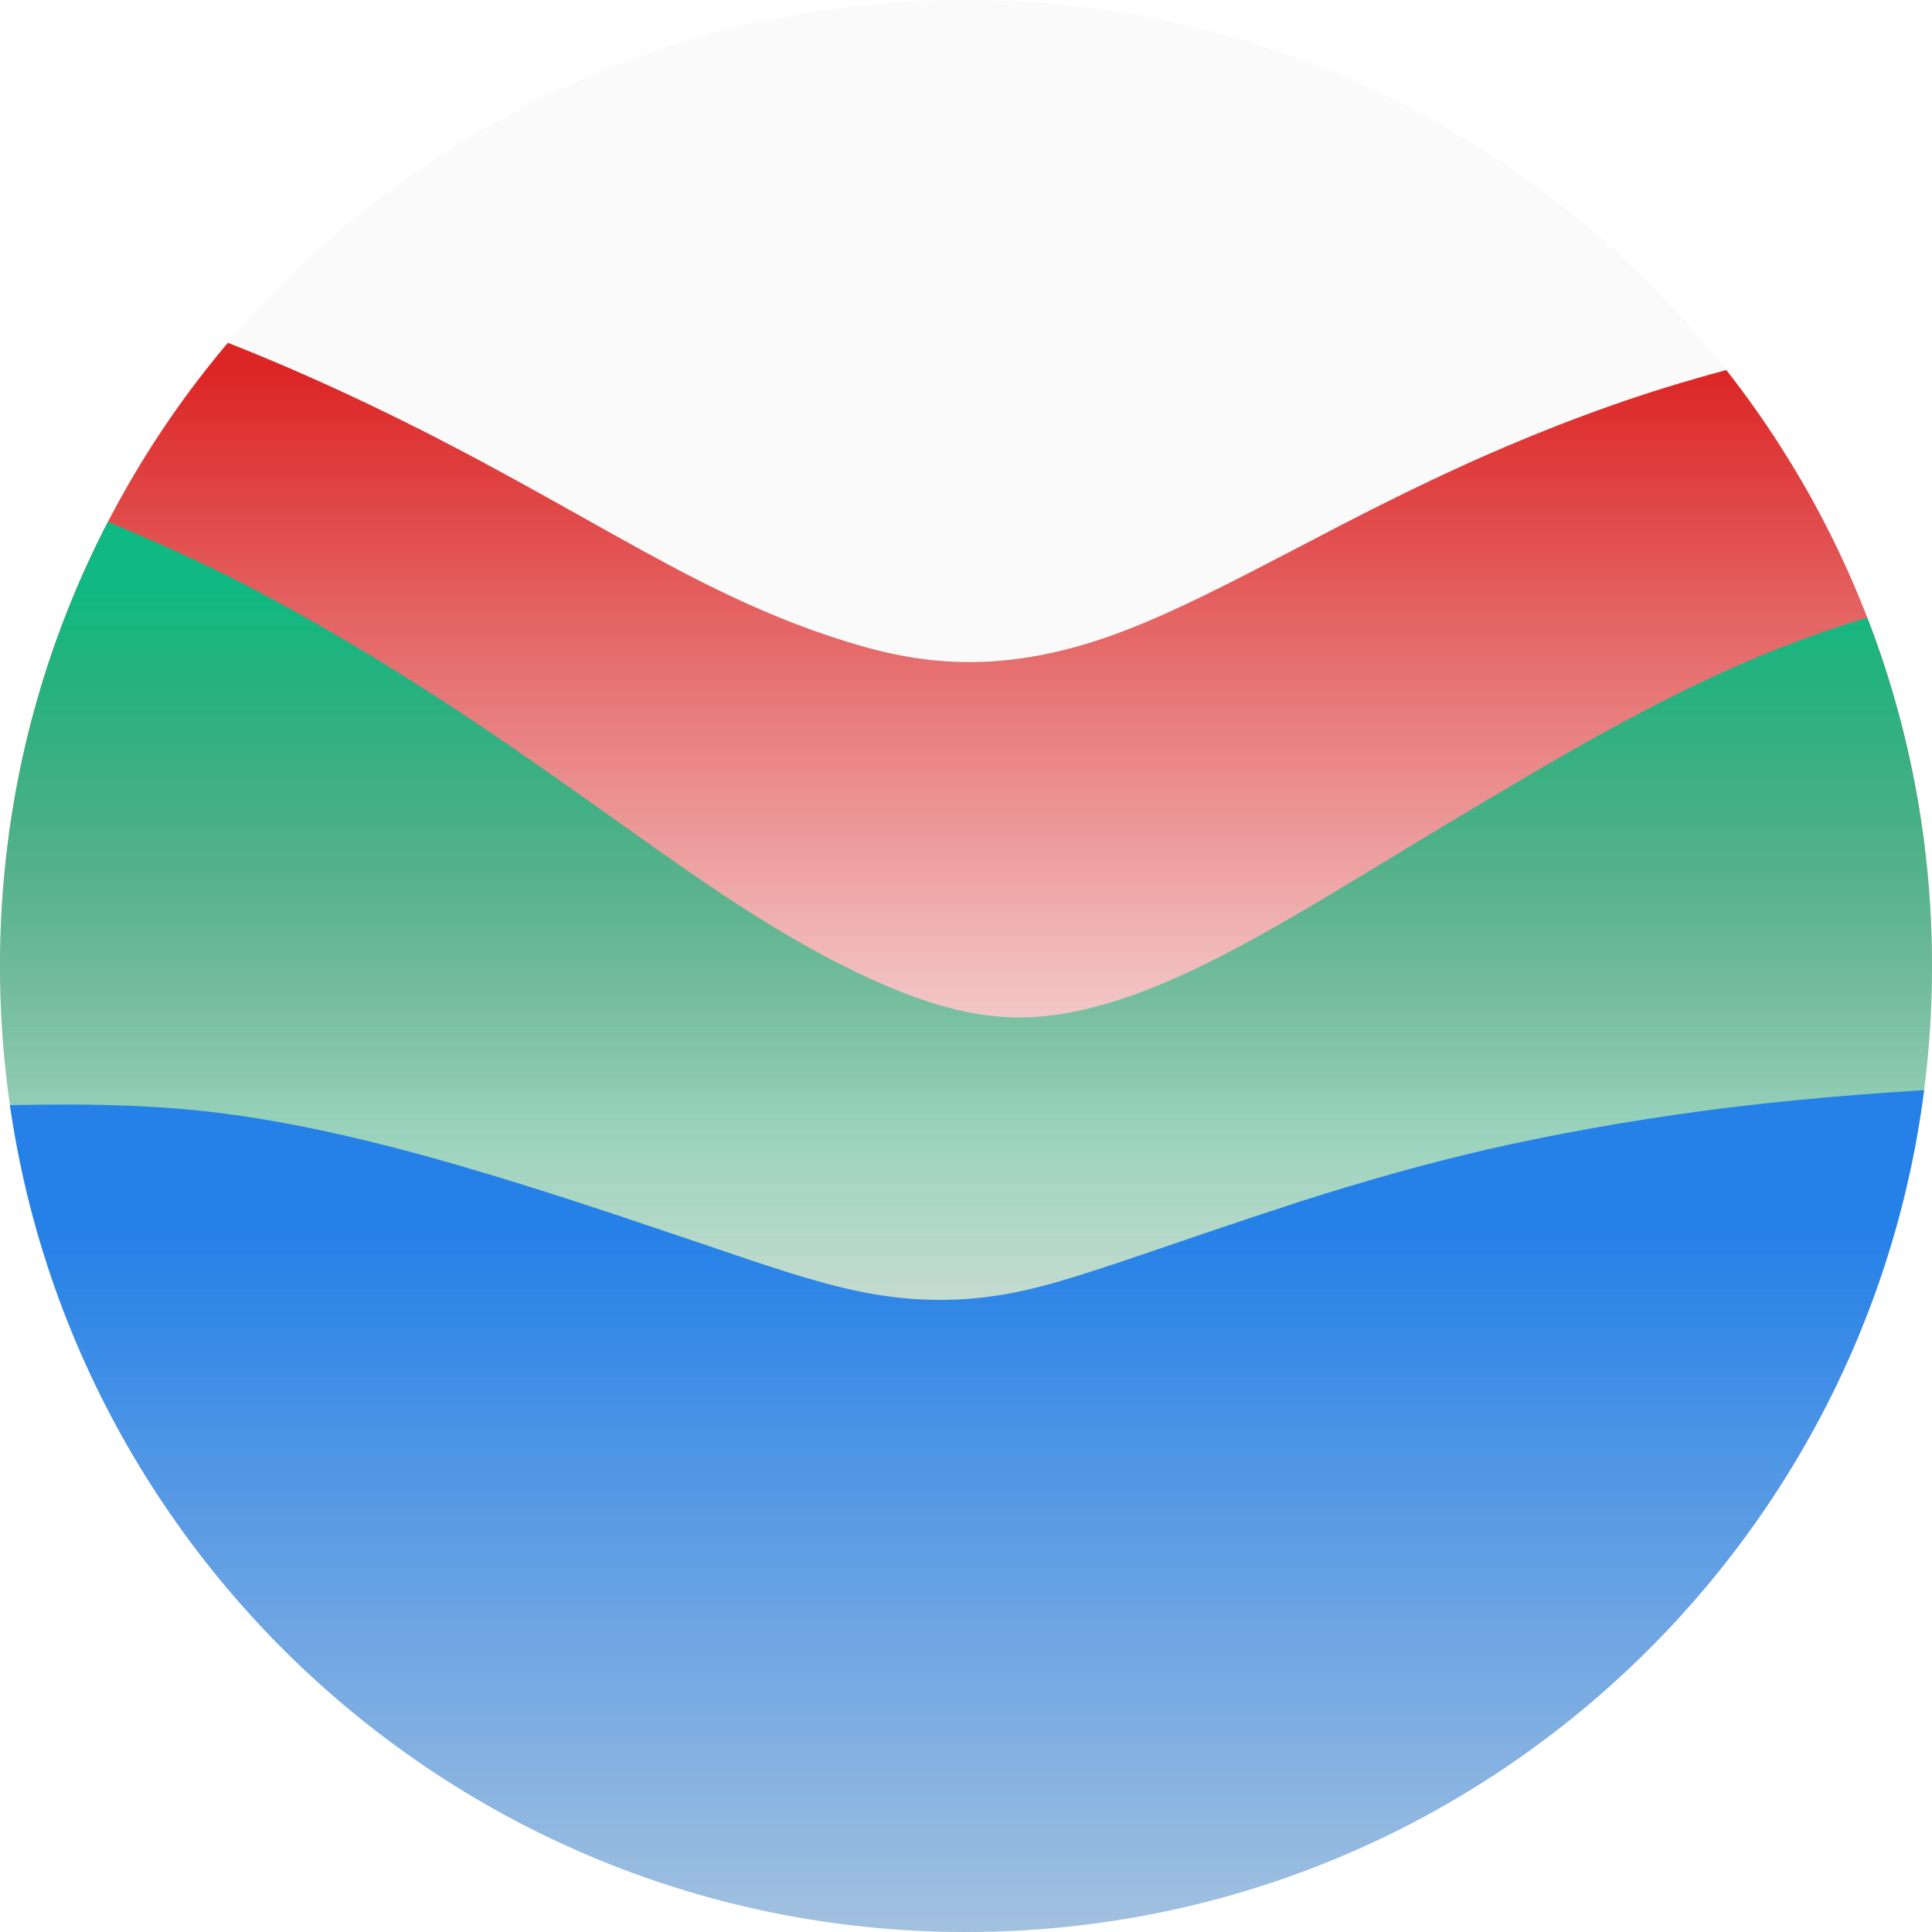
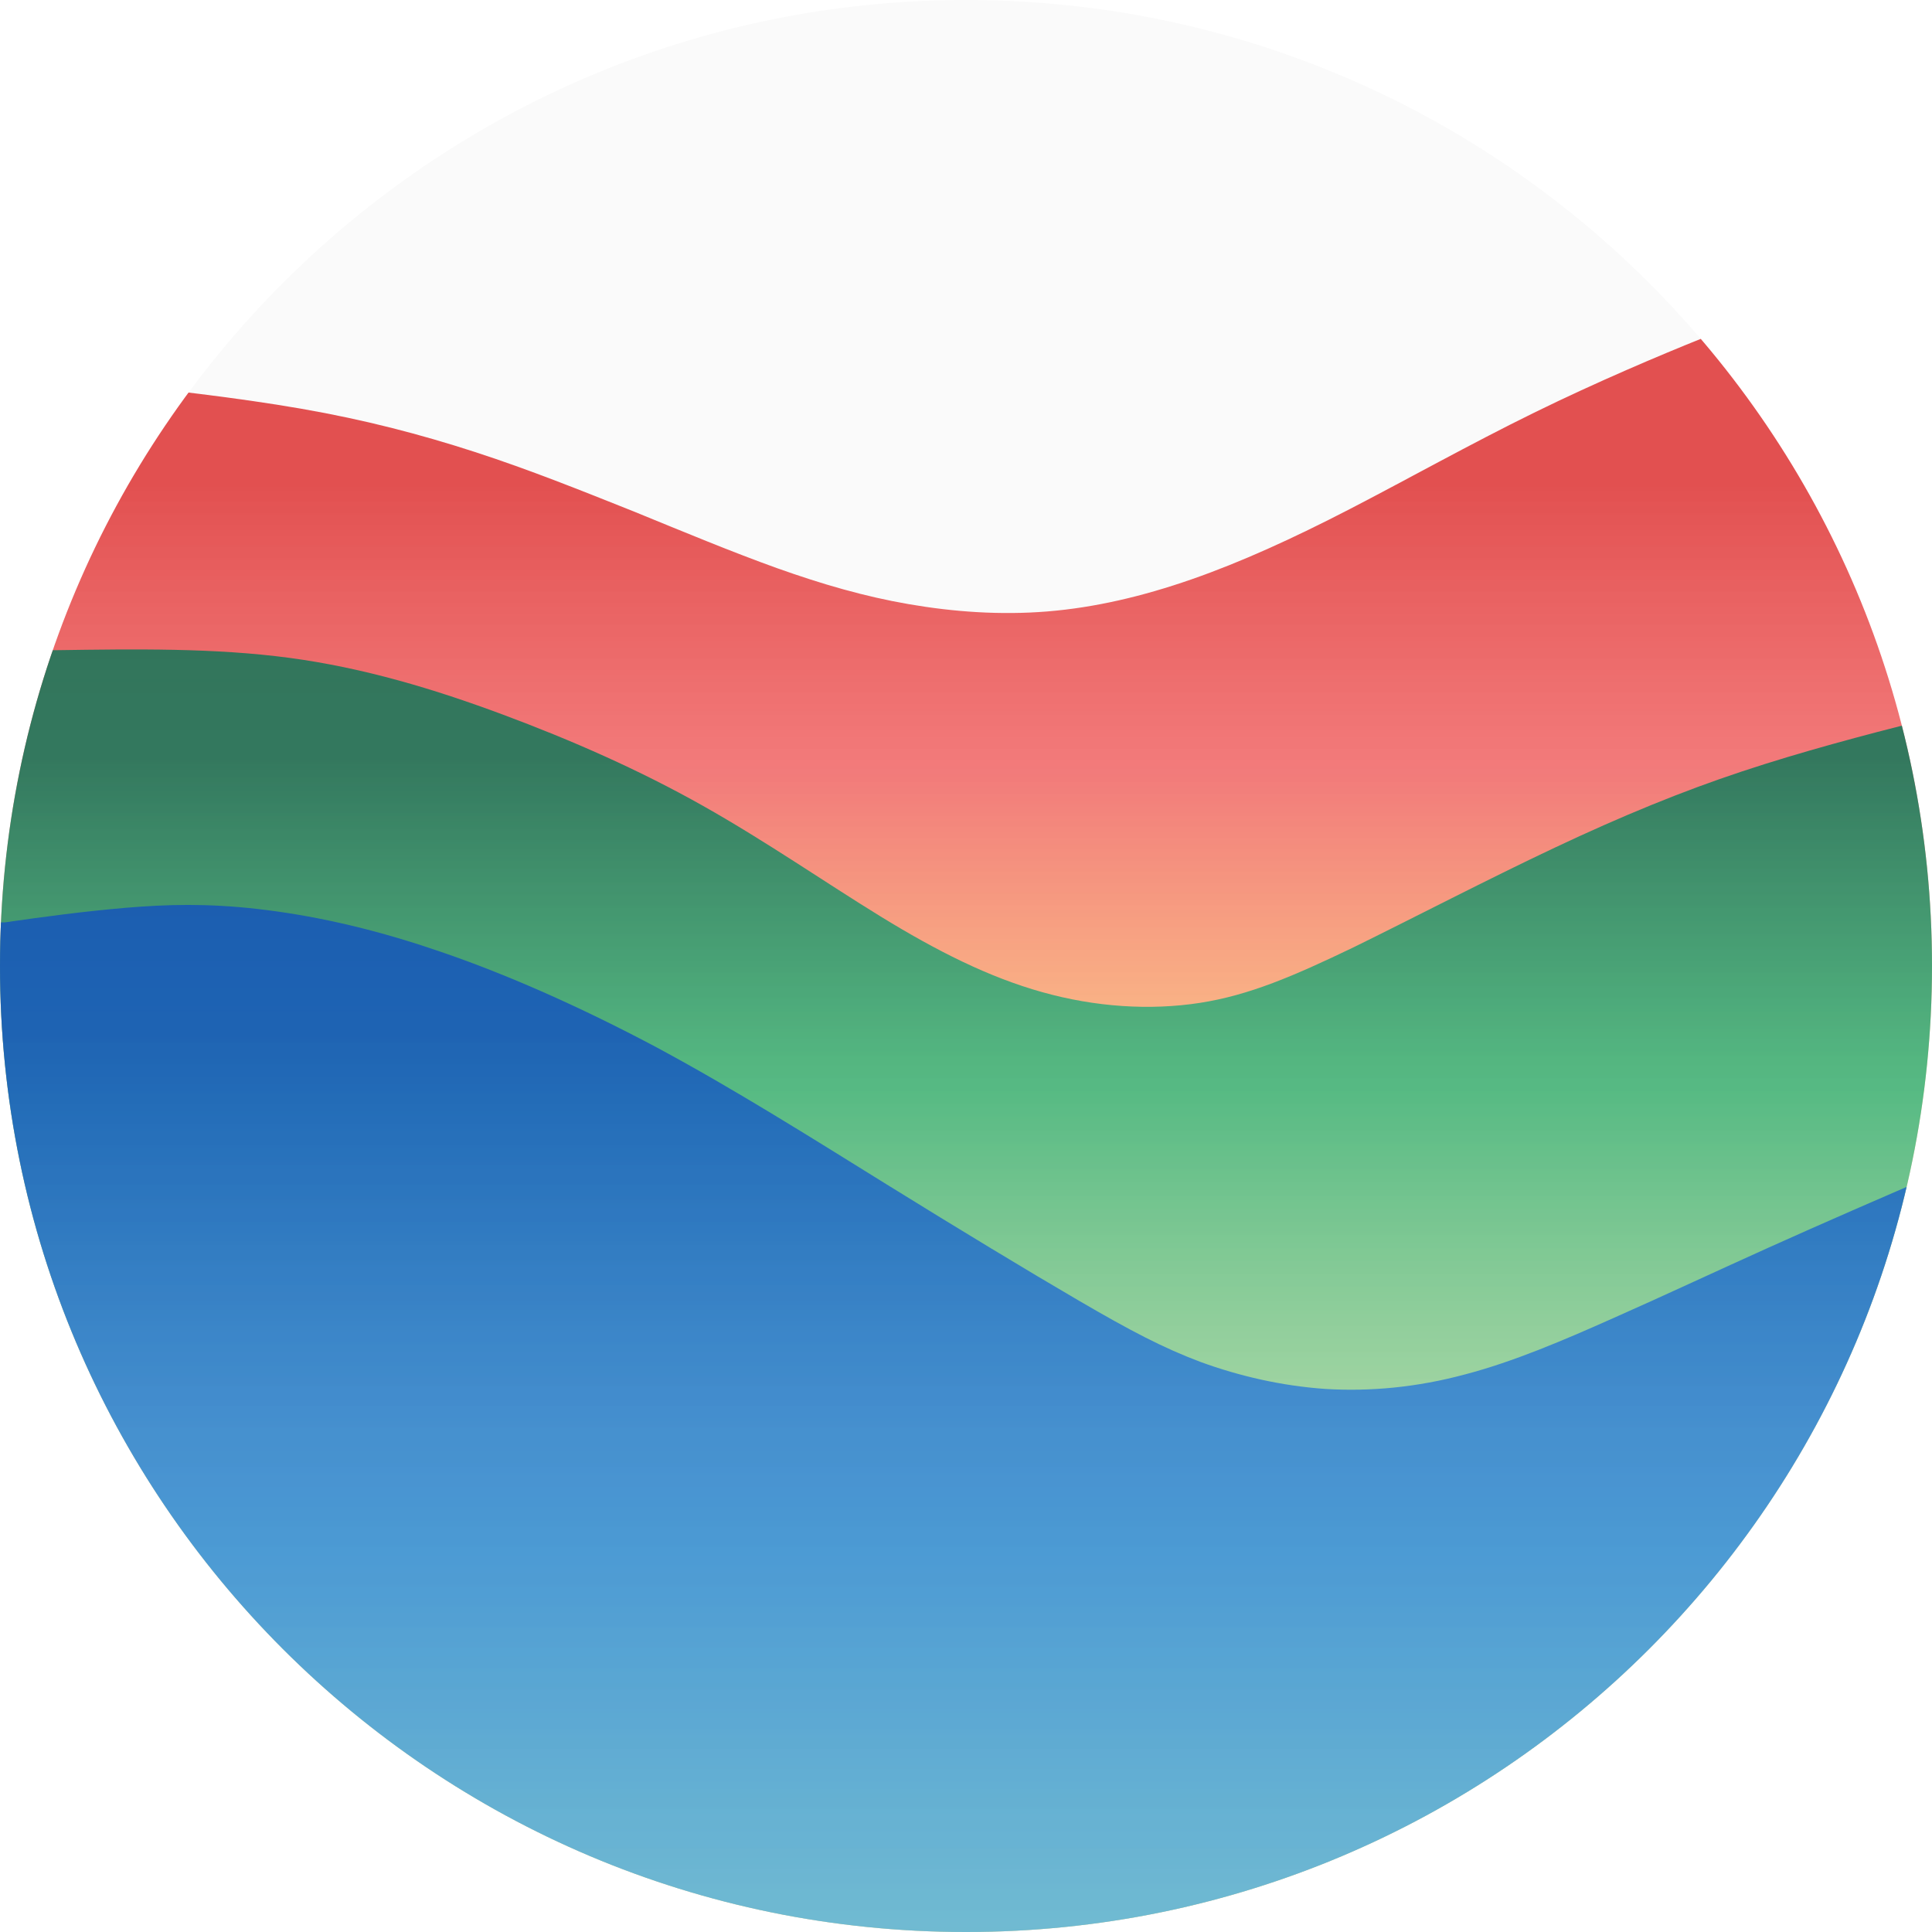
<svg xmlns="http://www.w3.org/2000/svg" viewBox="0 0 512 512">
-   <linearGradient id="a" gradientUnits="userSpaceOnUse" x1="0" x2="0" y1="72" y2="270">
-     <stop offset="0" stop-color="#dc2626" />
-     <stop offset="1" stop-color="#dc2626" stop-opacity=".1" />
-   </linearGradient>
-   <linearGradient id="b" gradientUnits="userSpaceOnUse" x1="0" x2="0" y1="128" y2="342">
-     <stop offset="0" stop-color="#10b981" />
-     <stop offset="1" stop-color="#10b981" stop-opacity=".1" />
-   </linearGradient>
-   <linearGradient id="c" gradientUnits="userSpaceOnUse" x1="0" x2="0" y1="293" y2="542">
-     <stop offset="0" stop-color="#2580e8" />
-     <stop offset="1" stop-color="#2580e8" stop-opacity=".1" />
-   </linearGradient>
-   <clipPath id="d">
-     <circle cx="256" cy="256" r="256" />
-   </clipPath>
-   <g clip-path="url(#d)">
-     <path d="m0 0h512v512h-512z" fill="#fafafa" />
-     <g transform="matrix(1.016 0 0 1.016 -4 26)">
-       <path d="m-3 42.4c20.5 5.9 41 11.7 62.7 20s44.6 19 66.3 30.5 42.2 23.7 58.8 32.2 29.3 13.4 40.4 16.8 20.7 5.2 31.7 5.2 23.5-2 38-7.3c14.6-5.3 31.3-14.1 47.1-22.3 15.8-8.3 30.8-16 47.8-23.6 17-7.5 36-14.9 56.3-20.7 20.2-5.9 41.7-10.2 63.8-13 22.1-2.7 44.8-3.8 67.4-4.9v456.7h-580.3z" fill="url(#a)" />
-       <path d="m.9 98.2c20.6 7.9 41.3 15.9 63 26.7 21.6 10.9 44.2 24.6 65.8 39.1 21.5 14.5 42 29.7 58.9 41.2 16.9 11.4 30.2 19 43.2 24.9 13 5.8 25.6 9.9 39.2 9.7 13.6-.3 28.1-4.9 43.1-11.9s30.6-16.4 45.2-25.2c14.5-8.8 28.1-17.1 43.5-26.1 15.5-9.1 32.9-18.9 51.7-27.4 18.8-8.4 39-15.4 60.1-19.6s43-5.7 65-7.1v389.5h-578.7z" fill="url(#b)" />
-       <path d="m-.8 262.8c20.6-.4 41.3-.8 63.5 2.1s45.9 8.9 68.7 15.8c22.7 6.8 44.5 14.4 61.2 20 16.7 5.7 28.2 9.4 39.4 11.3s22 1.9 32.3.3c10.2-1.6 19.8-4.7 33-9.1 13.2-4.5 30.1-10.3 46.1-15.5 16.1-5.1 31.3-9.5 48.6-13.5 17.2-3.9 36.4-7.4 56.7-10.1s41.8-4.5 63.5-5.7 43.7-1.9 65.6-2.6v256.2h-578.6z" fill="url(#c)" />
+   <defs>
+     <linearGradient id="redGrad" gradientUnits="userSpaceOnUse" x1="0" y1="101" x2="0" y2="250">
+       <stop offset="0%" stop-color="#dc2626" stop-opacity="0.8" />
+       <stop offset="50%" stop-color="#ef4444" stop-opacity="0.7" />
+       <stop offset="100%" stop-color="#fb923c" stop-opacity="0.6" />
+     </linearGradient>
+     <linearGradient id="greenGrad" gradientUnits="userSpaceOnUse" x1="0" y1="172" x2="0" y2="346">
+       <stop offset="0%" stop-color="#047857" stop-opacity="0.8" />
+       <stop offset="50%" stop-color="#10b981" stop-opacity="0.7" />
+       <stop offset="100%" stop-color="#6ee7b7" stop-opacity="0.6" />
+     </linearGradient>
+     <linearGradient id="blueGrad" gradientUnits="userSpaceOnUse" x1="0" y1="244" x2="0" y2="512">
+       <stop offset="0%" stop-color="#1250c0" stop-opacity="0.8" />
+       <stop offset="50%" stop-color="#2580e8" stop-opacity="0.7" />
+       <stop offset="100%" stop-color="#5fb8ef" stop-opacity="0.6" />
+     </linearGradient>
+     <clipPath id="circle">
+       <circle cx="256" cy="256" r="256" />
+     </clipPath>
+   </defs>
+   <g clip-path="url(#circle)">
+     <rect width="512" height="512" fill="#fafafa" />
+     <g transform="translate(-4, 26) scale(1.016)">
+       <path d="M -20,74 H 28       c 18.9,2.0 37.7,4.1 54.4,7.0       c 16.7,2.9 31.2,6.7 45.4,11.3       c 14.2,4.6 28.1,10.2 41.4,15.5       c 13.2,5.4 25.7,10.6 37.4,14.8       c 11.8,4.2 22.8,7.4 34.4,9.4       c 11.6,2.0 23.8,2.9 36.1,1.9       c 12.3,-1.0 24.8,-3.9 37.7,-8.4       c 12.9,-4.5 26.3,-10.6 41.2,-18.3       c 14.9,-7.7 31.5,-17.0 48.0,-25.1       c 16.5,-8.1 33.1,-15.1 43.8,-19.4       c 10.7,-4.4 15.7,-6.1 20.6,-7.8       H 530 V 512 H -20 Z" fill="url(#redGrad)" />
+       <path d="M -20,144.0 H 18.7       c 20.6,-0.3 41.2,-0.6 60.7,2.0       c 19.4,2.6 37.7,8.1 55.7,14.8       c 18.0,6.7 35.7,14.5 52.2,23.8       c 16.5,9.3 31.9,20.0 46.4,28.9       c 14.5,8.9 28.1,15.8 42.1,19.7       c 13.9,3.9 28.1,4.8 41.1,2.8       c 12.9,-2.0 24.5,-7.0 40.1,-14.5       c 15.5,-7.6 34.9,-17.7 52.5,-26.0       c 17.6,-8.3 33.2,-14.7 48.9,-19.9       c 15.7,-5.2 31.3,-9.3 47.0,-13.3       H 530 V 512 H -20 Z" fill="url(#greenGrad)" />
+       <path d="M -10,215.0 H 5.2       c 10.4,-1.5 20.9,-2.9 31.5,-3.8       c 10.6,-0.9 21.3,-1.2 34.4,0.3       c 13.1,1.5 28.4,4.6 46.1,10.6       c 17.7,5.9 37.7,14.7 58.0,25.5       c 20.3,10.9 40.9,23.9 60.1,35.8       c 19.2,11.9 36.9,22.6 50.1,30.3       c 13.2,7.7 21.9,12.3 31.8,16.0       c 9.9,3.6 20.9,6.2 32.5,7.0       c 11.6,0.7 23.8,-0.4 36.4,-3.8       c 12.6,-3.3 25.7,-8.9 38.7,-14.7       c 13.1,-5.8 26.1,-11.9 40.3,-18.3       c 14.2,-6.4 29.6,-13.1 45.0,-19.7       V 512 H 5.2 Z" fill="url(#blueGrad)" />
    </g>
  </g>
</svg>
